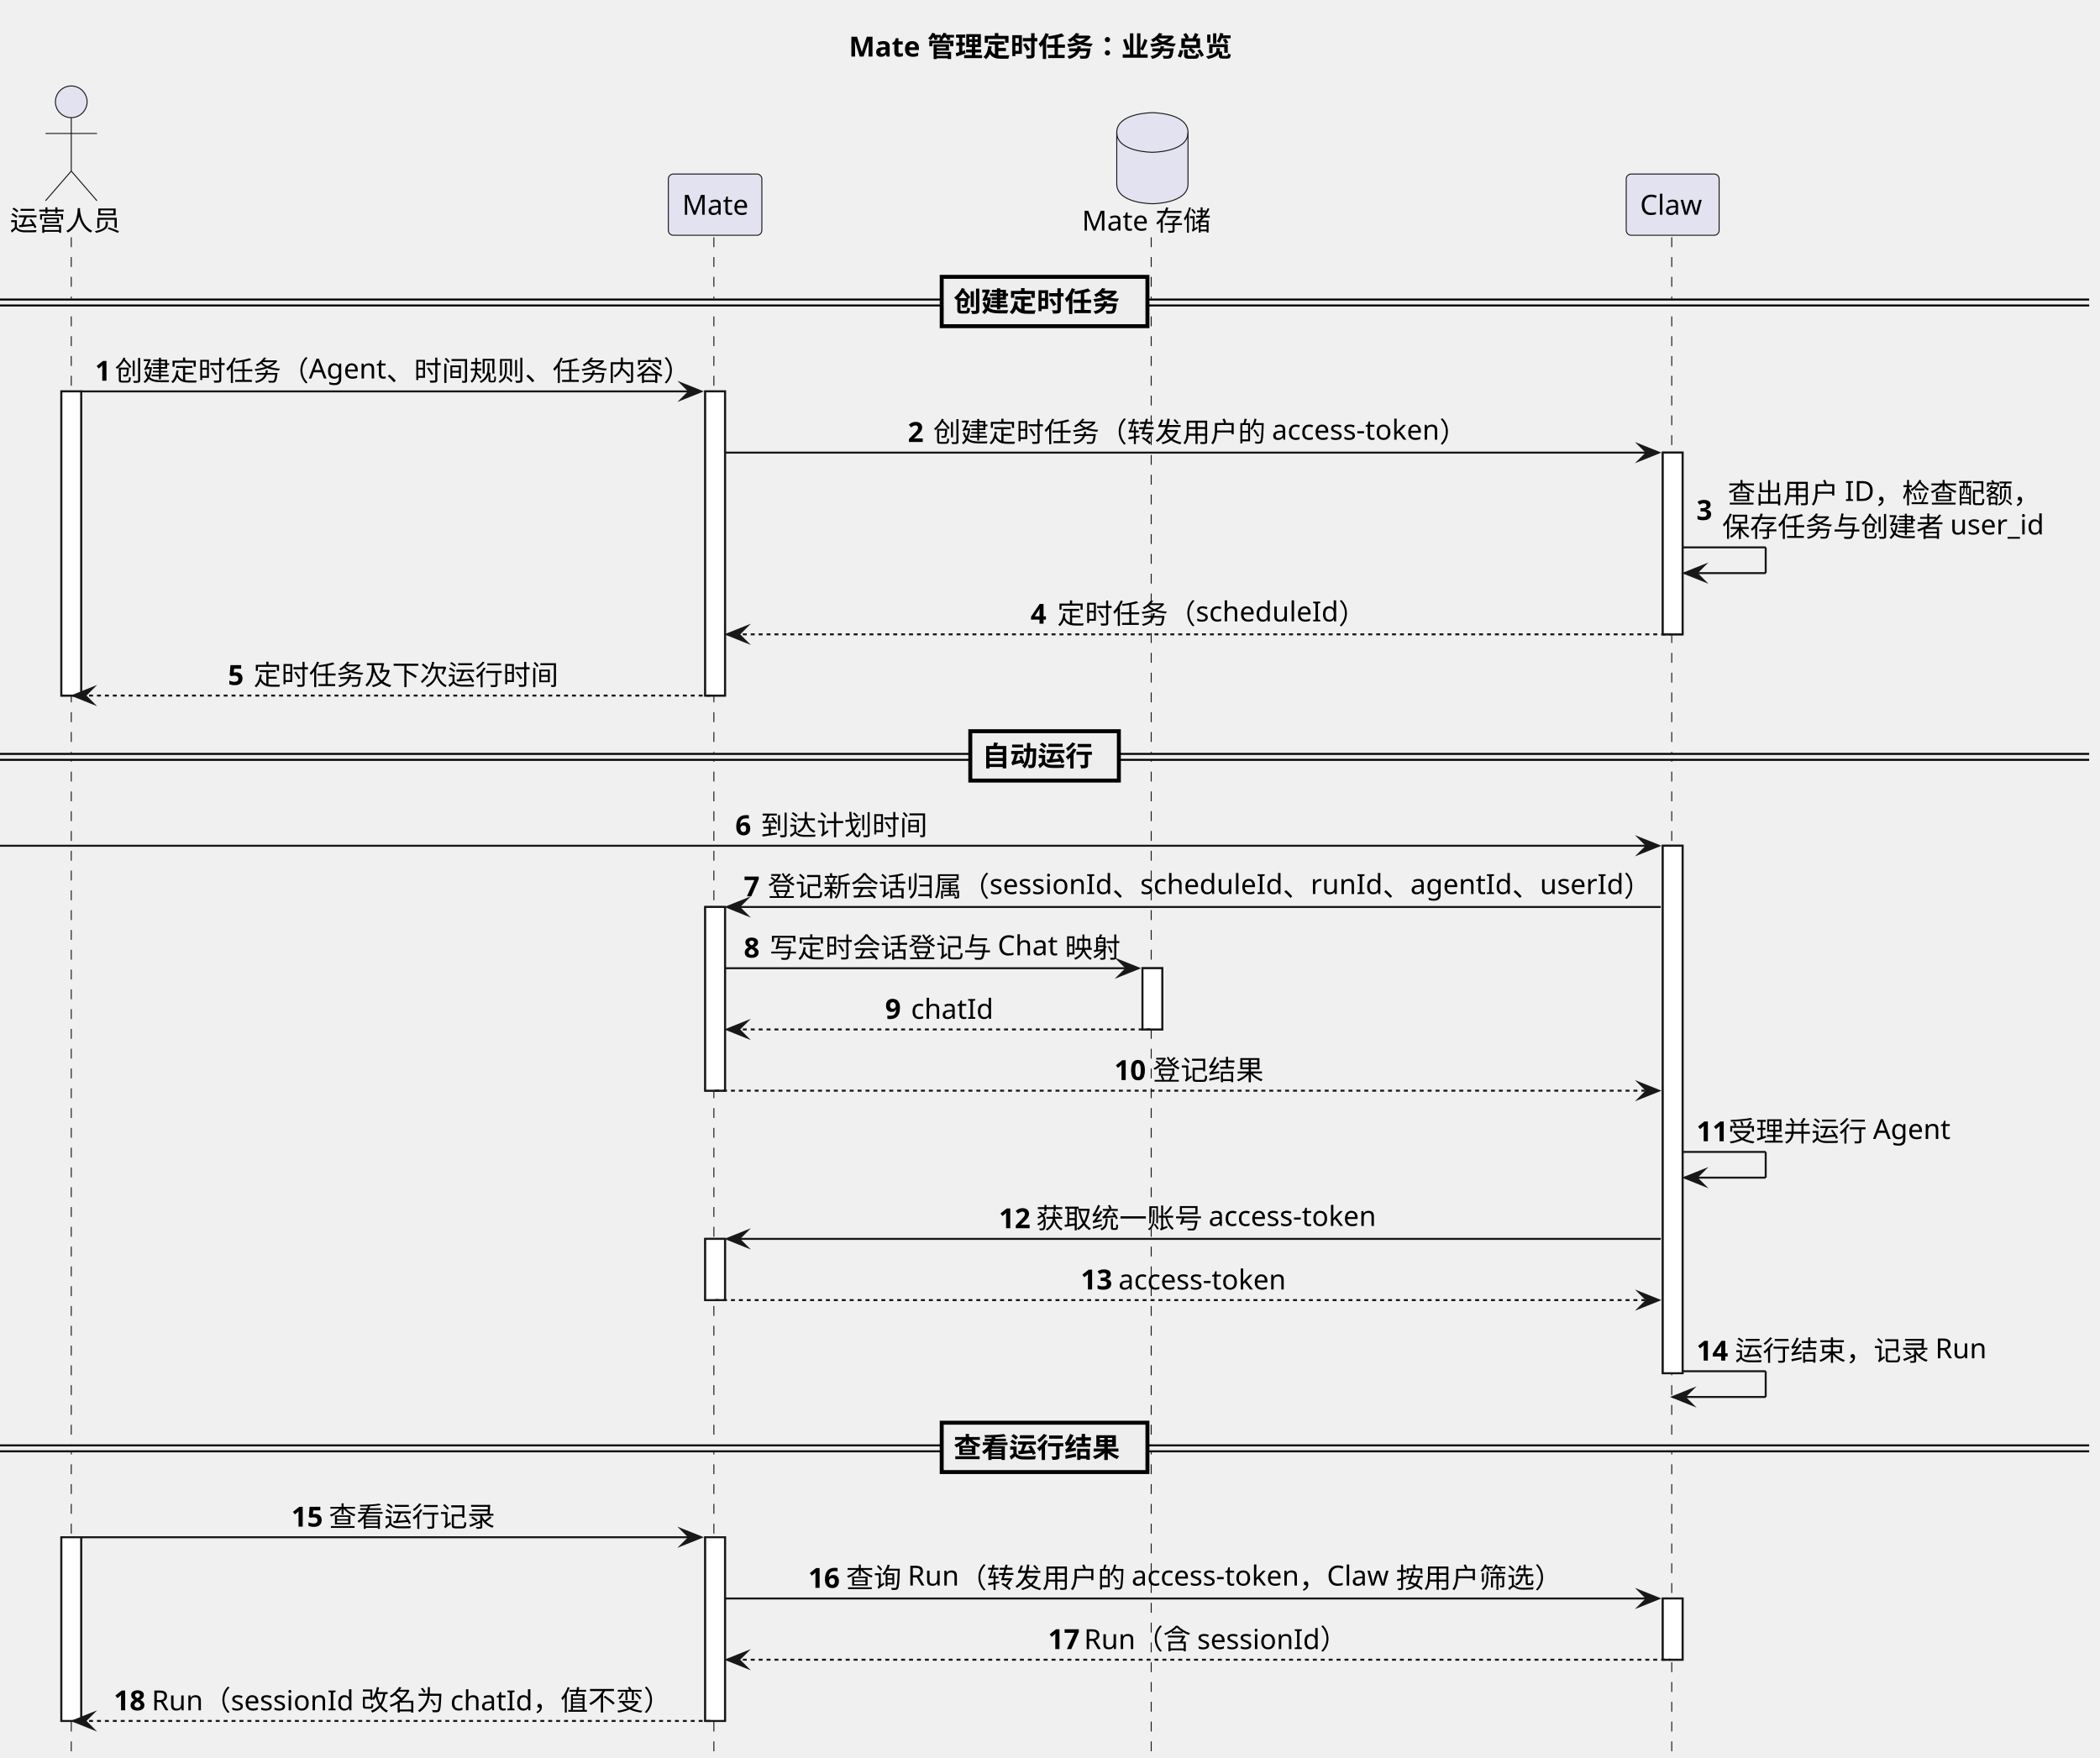
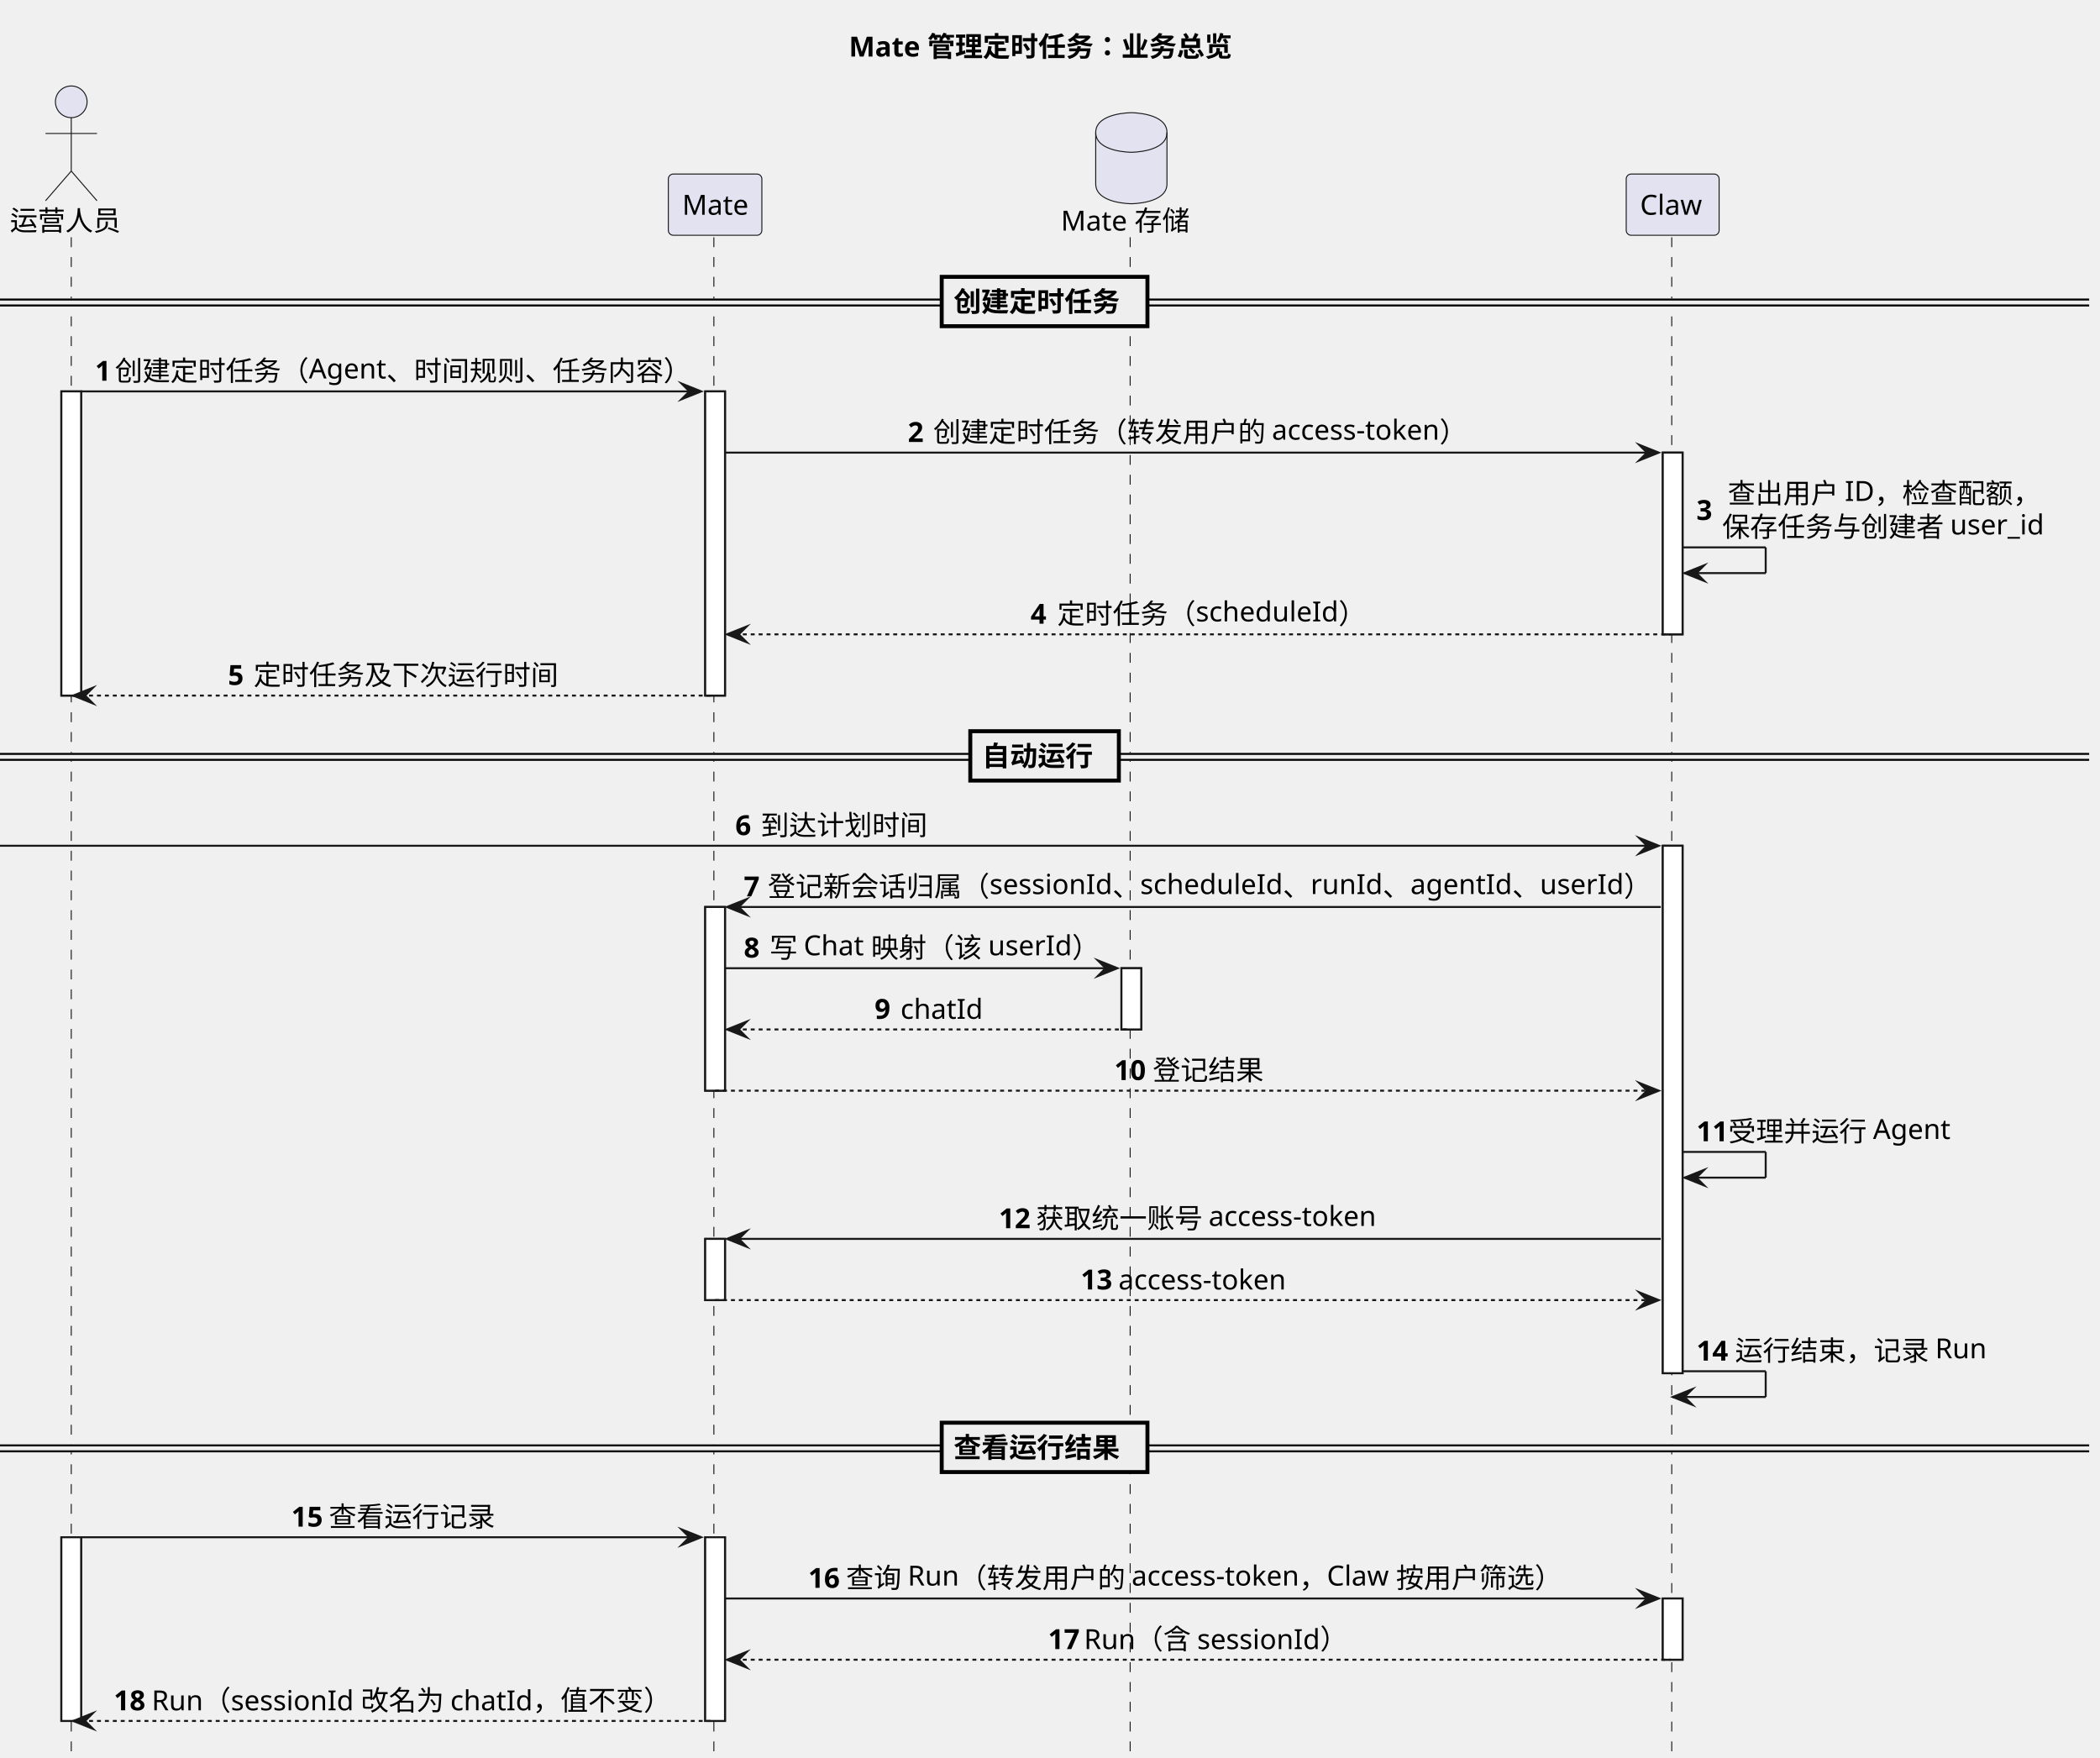
<svg xmlns="http://www.w3.org/2000/svg" contentStyleType="text/css" data-diagram-type="SEQUENCE" height="888px" preserveAspectRatio="none" style="width:1061px;height:888px;background:#FFFFFF;" version="1.1" viewBox="0 0 1061 888" width="1061px" zoomAndPan="magnify">
  <defs />
  <g>
    <g class="title" data-source-line="6">
      <text fill="#000000" font-family="sans-serif" font-size="14" font-weight="700" lengthAdjust="spacing" textLength="196.766" x="428.877" y="28.562">Mate 管理定时任务：业务总览</text>
    </g>
    <g>
      <rect fill="#FFFFFF" height="153.697" style="stroke:#181818;stroke-width:1;" width="10" x="31" y="197.758" />
    </g>
    <g>
      <rect fill="#FFFFFF" height="92.818" style="stroke:#181818;stroke-width:1;" width="10" x="31" y="776.729" />
    </g>
    <g>
      <rect fill="#FFFFFF" height="153.697" style="stroke:#181818;stroke-width:1;" width="10" x="356.295" y="197.758" />
    </g>
    <g>
      <rect fill="#FFFFFF" height="92.818" style="stroke:#181818;stroke-width:1;" width="10" x="356.295" y="458.273" />
    </g>
    <g>
      <rect fill="#FFFFFF" height="30.939" style="stroke:#181818;stroke-width:1;" width="10" x="356.295" y="625.971" />
    </g>
    <g>
      <rect fill="#FFFFFF" height="92.818" style="stroke:#181818;stroke-width:1;" width="10" x="356.295" y="776.729" />
    </g>
    <g>
-       <rect fill="#FFFFFF" height="30.939" style="stroke:#181818;stroke-width:1;" width="10" x="577.229" y="489.213" />
+       <rect fill="#FFFFFF" height="30.939" style="stroke:#181818;stroke-width:1;" width="10" x="566.599" y="489.213" />
    </g>
    <g>
      <rect fill="#FFFFFF" height="91.818" style="stroke:#181818;stroke-width:1;" width="10" x="840.098" y="228.697" />
    </g>
    <g>
      <rect fill="#FFFFFF" height="266.516" style="stroke:#181818;stroke-width:1;" width="10" x="840.098" y="427.334" />
    </g>
    <g>
      <rect fill="#FFFFFF" height="30.939" style="stroke:#181818;stroke-width:1;" width="10" x="840.098" y="807.668" />
    </g>
    <g class="participant-lifeline" data-entity-uid="part1" data-qualified-name="Operator" data-source-line="11" id="part1-lifeline">
      <g>
        <rect fill="#000000" fill-opacity="0" height="767.668" width="8" x="32" y="119.879" />
        <line style="stroke:#181818;stroke-width:0.5;stroke-dasharray:5,5;" x1="36" x2="36" y1="119.879" y2="887.547" />
      </g>
    </g>
    <g class="participant-lifeline" data-entity-uid="part2" data-qualified-name="Mate" data-source-line="12" id="part2-lifeline">
      <g>
        <rect fill="#000000" fill-opacity="0" height="767.668" width="8" x="357.295" y="119.879" />
        <line style="stroke:#181818;stroke-width:0.5;stroke-dasharray:5,5;" x1="360.67" x2="360.67" y1="119.879" y2="887.547" />
      </g>
    </g>
    <g class="participant-lifeline" data-entity-uid="part3" data-qualified-name="MateStore" data-source-line="13" id="part3-lifeline">
      <g>
-         <rect fill="#000000" fill-opacity="0" height="767.668" width="8" x="578.229" y="119.879" />
-         <line style="stroke:#181818;stroke-width:0.5;stroke-dasharray:5,5;" x1="581.635" x2="581.635" y1="119.879" y2="887.547" />
+         <rect fill="#000000" fill-opacity="0" height="767.668" width="8" x="567.599" y="119.879" />
+         <line style="stroke:#181818;stroke-width:0.5;stroke-dasharray:5,5;" x1="571.005" x2="571.005" y1="119.879" y2="887.547" />
      </g>
    </g>
    <g class="participant-lifeline" data-entity-uid="part4" data-qualified-name="Claw" data-source-line="14" id="part4-lifeline">
      <g>
        <rect fill="#000000" fill-opacity="0" height="767.668" width="8" x="841.098" y="119.879" />
        <line style="stroke:#181818;stroke-width:0.5;stroke-dasharray:5,5;" x1="844.63" x2="844.63" y1="119.879" y2="887.547" />
      </g>
    </g>
    <g class="participant participant-head" data-entity-uid="part1" data-qualified-name="Operator" data-source-line="11" id="part1-head">
      <text fill="#000000" font-family="sans-serif" font-size="14" lengthAdjust="spacing" textLength="56" x="5" y="116.502">运营人员</text>
      <ellipse cx="36" cy="51.44" fill="#E2E2F0" rx="8" ry="8" style="stroke:#181818;stroke-width:0.5;" />
      <path d="M36,59.44 L36,86.439 M23,67.439 L49,67.439 M36,86.439 L23,101.439 M36,86.439 L49,101.439" fill="none" style="stroke:#181818;stroke-width:0.5;" />
    </g>
    <g class="participant participant-head" data-entity-uid="part2" data-qualified-name="Mate" data-source-line="12" id="part2-head">
      <rect fill="#E2E2F0" height="30.939" rx="2.5" ry="2.5" style="stroke:#181818;stroke-width:0.5;" width="47.25" x="337.67" y="87.939" />
      <text fill="#000000" font-family="sans-serif" font-size="14" lengthAdjust="spacing" textLength="33.25" x="344.67" y="108.502">Mate</text>
    </g>
    <g class="participant participant-head" data-entity-uid="part3" data-qualified-name="MateStore" data-source-line="13" id="part3-head">
-       <text fill="#000000" font-family="sans-serif" font-size="14" lengthAdjust="spacing" textLength="65.188" x="546.635" y="116.502">Mate 存储</text>
-       <path d="M564.229,66.939 C564.229,56.94 582.229,56.94 582.229,56.94 C582.229,56.94 600.229,56.94 600.229,66.939 L600.229,92.939 C600.229,102.939 582.229,102.939 582.229,102.939 C582.229,102.939 564.229,102.939 564.229,92.939 L564.229,66.939" fill="#E2E2F0" style="stroke:#181818;stroke-width:0.5;" />
-       <path d="M564.229,66.939 C564.229,76.939 582.229,76.939 582.229,76.939 C582.229,76.939 600.229,76.939 600.229,66.939" fill="none" style="stroke:#181818;stroke-width:0.5;" />
+       <text fill="#000000" font-family="sans-serif" font-size="14" lengthAdjust="spacing" textLength="65.188" x="536.005" y="116.502">Mate 存储</text>
+       <path d="M553.599,66.939 C553.599,56.94 571.599,56.94 571.599,56.94 C571.599,56.94 589.599,56.94 589.599,66.939 L589.599,92.939 C589.599,102.939 571.599,102.939 571.599,102.939 C571.599,102.939 553.599,102.939 553.599,92.939 L553.599,66.939" fill="#E2E2F0" style="stroke:#181818;stroke-width:0.5;" />
+       <path d="M553.599,66.939 C553.599,76.939 571.599,76.939 571.599,76.939 C571.599,76.939 589.599,76.939 589.599,66.939" fill="none" style="stroke:#181818;stroke-width:0.5;" />
    </g>
    <g class="participant participant-head" data-entity-uid="part4" data-qualified-name="Claw" data-source-line="14" id="part4-head">
      <rect fill="#E2E2F0" height="30.939" rx="2.5" ry="2.5" style="stroke:#181818;stroke-width:0.5;" width="46.935" x="821.63" y="87.939" />
      <text fill="#000000" font-family="sans-serif" font-size="14" lengthAdjust="spacing" textLength="32.935" x="828.63" y="108.502">Claw</text>
    </g>
    <g>
      <rect fill="#FFFFFF" height="153.697" style="stroke:#181818;stroke-width:1;" width="10" x="31" y="197.758" />
    </g>
    <g>
      <rect fill="#FFFFFF" height="92.818" style="stroke:#181818;stroke-width:1;" width="10" x="31" y="776.729" />
    </g>
    <g>
      <rect fill="#FFFFFF" height="153.697" style="stroke:#181818;stroke-width:1;" width="10" x="356.295" y="197.758" />
    </g>
    <g>
      <rect fill="#FFFFFF" height="92.818" style="stroke:#181818;stroke-width:1;" width="10" x="356.295" y="458.273" />
    </g>
    <g>
      <rect fill="#FFFFFF" height="30.939" style="stroke:#181818;stroke-width:1;" width="10" x="356.295" y="625.971" />
    </g>
    <g>
      <rect fill="#FFFFFF" height="92.818" style="stroke:#181818;stroke-width:1;" width="10" x="356.295" y="776.729" />
    </g>
    <g>
-       <rect fill="#FFFFFF" height="30.939" style="stroke:#181818;stroke-width:1;" width="10" x="577.229" y="489.213" />
+       <rect fill="#FFFFFF" height="30.939" style="stroke:#181818;stroke-width:1;" width="10" x="566.599" y="489.213" />
    </g>
    <g>
      <rect fill="#FFFFFF" height="91.818" style="stroke:#181818;stroke-width:1;" width="10" x="840.098" y="228.697" />
    </g>
    <g>
      <rect fill="#FFFFFF" height="266.516" style="stroke:#181818;stroke-width:1;" width="10" x="840.098" y="427.334" />
    </g>
    <g>
      <rect fill="#FFFFFF" height="30.939" style="stroke:#181818;stroke-width:1;" width="10" x="840.098" y="807.668" />
    </g>
    <rect fill="#EEEEEE" height="3" style="stroke:#EEEEEE;stroke-width:1;" width="1055.521" x="0" y="151.349" />
    <line style="stroke:#000000;stroke-width:1;" x1="0" x2="1055.521" y1="151.349" y2="151.349" />
    <line style="stroke:#000000;stroke-width:1;" x1="0" x2="1055.521" y1="154.349" y2="154.349" />
    <rect fill="#EEEEEE" height="24.939" style="stroke:#000000;stroke-width:2;" width="103.94" x="475.79" y="139.879" />
    <text fill="#000000" font-family="sans-serif" font-size="14" font-weight="700" lengthAdjust="spacing" textLength="86.625" x="481.79" y="157.441">创建定时任务</text>
    <g class="message" data-entity-1="part1" data-entity-2="part2" data-source-line="17" id="msg1">
      <polygon fill="#181818" points="344.295,193.758,354.295,197.758,344.295,201.758,348.295,197.758" style="stroke:#181818;stroke-width:1;stroke-linejoin:miter;stroke-miterlimit:10;" />
      <line style="stroke:#181818;stroke-width:1;" x1="41" x2="350.295" y1="197.758" y2="197.758" />
      <text fill="#000000" font-family="sans-serif" font-size="14" font-weight="700" lengthAdjust="spacing" textLength="6.036" x="48" y="192.381">1</text>
      <text fill="#000000" font-family="sans-serif" font-size="14" lengthAdjust="spacing" textLength="291.259" x="58.036" y="192.381">创建定时任务（Agent、时间规则、任务内容）</text>
    </g>
    <g class="message" data-entity-1="part2" data-entity-2="part4" data-source-line="19" id="msg2">
      <polygon fill="#181818" points="828.098,224.697,838.098,228.697,828.098,232.697,832.098,228.697" style="stroke:#181818;stroke-width:1;stroke-linejoin:miter;stroke-miterlimit:10;" />
      <line style="stroke:#181818;stroke-width:1;" x1="366.295" x2="834.098" y1="228.697" y2="228.697" />
      <text fill="#000000" font-family="sans-serif" font-size="14" font-weight="700" lengthAdjust="spacing" textLength="8.818" x="458.653" y="223.32">2</text>
      <text fill="#000000" font-family="sans-serif" font-size="14" lengthAdjust="spacing" textLength="276.268" x="471.472" y="223.32">创建定时任务（转发用户的 access-token）</text>
    </g>
    <g class="message" data-entity-1="part4" data-entity-2="part4" data-source-line="20" id="msg3">
      <line style="stroke:#181818;stroke-width:1;" x1="850.098" x2="892.098" y1="276.576" y2="276.576" />
      <line style="stroke:#181818;stroke-width:1;" x1="892.098" x2="892.098" y1="276.576" y2="289.576" />
      <line style="stroke:#181818;stroke-width:1;" x1="851.098" x2="892.098" y1="289.576" y2="289.576" />
      <polygon fill="#181818" points="861.098,285.576,851.098,289.576,861.098,293.576,857.098,289.576" style="stroke:#181818;stroke-width:1;stroke-linejoin:miter;stroke-miterlimit:10;" />
      <text fill="#000000" font-family="sans-serif" font-size="14" font-weight="700" lengthAdjust="spacing" textLength="9.037" x="857.098" y="262.729">3</text>
      <text fill="#000000" font-family="sans-serif" font-size="14" lengthAdjust="spacing" textLength="157.801" x="872.927" y="254.26">查出用户 ID，检查配额，</text>
      <text fill="#000000" font-family="sans-serif" font-size="14" lengthAdjust="spacing" textLength="163.386" x="870.135" y="271.199">保存任务与创建者 user_id</text>
    </g>
    <g class="message" data-entity-1="part4" data-entity-2="part2" data-source-line="21" id="msg4">
      <polygon fill="#181818" points="377.295,316.516,367.295,320.516,377.295,324.516,373.295,320.516" style="stroke:#181818;stroke-width:1;stroke-linejoin:miter;stroke-miterlimit:10;" />
      <line style="stroke:#181818;stroke-width:1;stroke-dasharray:2,2;" x1="371.295" x2="844.098" y1="320.516" y2="320.516" />
      <text fill="#000000" font-family="sans-serif" font-size="14" font-weight="700" lengthAdjust="spacing" textLength="9.468" x="520.681" y="315.139">4</text>
      <text fill="#000000" font-family="sans-serif" font-size="14" lengthAdjust="spacing" textLength="156.564" x="534.148" y="315.139">定时任务（scheduleId）</text>
    </g>
    <g class="message" data-entity-1="part2" data-entity-2="part1" data-source-line="22" id="msg5">
      <polygon fill="#181818" points="47,347.455,37,351.455,47,355.455,43,351.455" style="stroke:#181818;stroke-width:1;stroke-linejoin:miter;stroke-miterlimit:10;" />
      <line style="stroke:#181818;stroke-width:1;stroke-dasharray:2,2;" x1="41" x2="360.295" y1="351.455" y2="351.455" />
      <text fill="#000000" font-family="sans-serif" font-size="14" font-weight="700" lengthAdjust="spacing" textLength="8.948" x="115.173" y="346.078">5</text>
      <text fill="#000000" font-family="sans-serif" font-size="14" lengthAdjust="spacing" textLength="154" x="128.122" y="346.078">定时任务及下次运行时间</text>
    </g>
    <rect fill="#EEEEEE" height="3" style="stroke:#EEEEEE;stroke-width:1;" width="1055.521" x="0" y="380.925" />
    <line style="stroke:#000000;stroke-width:1;" x1="0" x2="1055.521" y1="380.925" y2="380.925" />
    <line style="stroke:#000000;stroke-width:1;" x1="0" x2="1055.521" y1="383.925" y2="383.925" />
    <rect fill="#EEEEEE" height="24.939" style="stroke:#000000;stroke-width:2;" width="75.065" x="490.228" y="369.455" />
    <text fill="#000000" font-family="sans-serif" font-size="14" font-weight="700" lengthAdjust="spacing" textLength="57.75" x="496.228" y="387.018">自动运行</text>
    <g class="message" data-entity-1="part4" data-entity-2="part4" data-source-line="25" id="msg6">
      <polygon fill="#181818" points="828.098,423.334,838.098,427.334,828.098,431.334,832.098,427.334" style="stroke:#181818;stroke-width:1;stroke-linejoin:miter;stroke-miterlimit:10;" />
      <line style="stroke:#181818;stroke-width:1;" x1="0" x2="834.098" y1="427.334" y2="427.334" />
      <text fill="#000000" font-family="sans-serif" font-size="14" font-weight="700" lengthAdjust="spacing" textLength="9.092" x="371.503" y="421.957">6</text>
      <text fill="#000000" font-family="sans-serif" font-size="14" lengthAdjust="spacing" textLength="84" x="384.595" y="421.957">到达计划时间</text>
    </g>
    <g class="message" data-entity-1="part4" data-entity-2="part2" data-source-line="26" id="msg7">
      <polygon fill="#181818" points="377.295,454.273,367.295,458.273,377.295,462.273,373.295,458.273" style="stroke:#181818;stroke-width:1;stroke-linejoin:miter;stroke-miterlimit:10;" />
      <line style="stroke:#181818;stroke-width:1;" x1="371.295" x2="839.098" y1="458.273" y2="458.273" />
      <text fill="#000000" font-family="sans-serif" font-size="14" font-weight="700" lengthAdjust="spacing" textLength="8.142" x="375.795" y="452.897">7</text>
      <text fill="#000000" font-family="sans-serif" font-size="14" lengthAdjust="spacing" textLength="442.661" x="387.937" y="452.897">登记新会话归属（sessionId、scheduleId、runId、agentId、userId）</text>
    </g>
    <g class="message" data-entity-1="part2" data-entity-2="part3" data-source-line="27" id="msg8">
-       <polygon fill="#181818" points="565.229,485.213,575.229,489.213,565.229,493.213,569.229,489.213" style="stroke:#181818;stroke-width:1;stroke-linejoin:miter;stroke-miterlimit:10;" />
-       <line style="stroke:#181818;stroke-width:1;" x1="366.295" x2="571.229" y1="489.213" y2="489.213" />
+       <polygon fill="#181818" points="554.599,485.213,564.599,489.213,554.599,493.213,558.599,489.213" style="stroke:#181818;stroke-width:1;stroke-linejoin:miter;stroke-miterlimit:10;" />
+       <line style="stroke:#181818;stroke-width:1;" x1="366.295" x2="560.599" y1="489.213" y2="489.213" />
      <text fill="#000000" font-family="sans-serif" font-size="14" font-weight="700" lengthAdjust="spacing" textLength="9.112" x="375.795" y="483.836">8</text>
-       <text fill="#000000" font-family="sans-serif" font-size="14" lengthAdjust="spacing" textLength="178.821" x="388.907" y="483.836">写定时会话登记与 Chat 映射</text>
+       <text fill="#000000" font-family="sans-serif" font-size="14" lengthAdjust="spacing" textLength="168.191" x="388.907" y="483.836">写 Chat 映射（该 userId）</text>
    </g>
    <g class="message" data-entity-1="part3" data-entity-2="part2" data-source-line="28" id="msg9">
      <polygon fill="#181818" points="377.295,516.152,367.295,520.152,377.295,524.152,373.295,520.152" style="stroke:#181818;stroke-width:1;stroke-linejoin:miter;stroke-miterlimit:10;" />
-       <line style="stroke:#181818;stroke-width:1;stroke-dasharray:2,2;" x1="371.295" x2="581.229" y1="520.152" y2="520.152" />
-       <text fill="#000000" font-family="sans-serif" font-size="14" font-weight="700" lengthAdjust="spacing" textLength="9.092" x="447.191" y="514.775">9</text>
-       <text fill="#000000" font-family="sans-serif" font-size="14" lengthAdjust="spacing" textLength="41.05" x="460.283" y="514.775">chatId</text>
+       <line style="stroke:#181818;stroke-width:1;stroke-dasharray:2,2;" x1="371.295" x2="570.599" y1="520.152" y2="520.152" />
+       <text fill="#000000" font-family="sans-serif" font-size="14" font-weight="700" lengthAdjust="spacing" textLength="9.092" x="441.876" y="514.775">9</text>
+       <text fill="#000000" font-family="sans-serif" font-size="14" lengthAdjust="spacing" textLength="41.05" x="454.968" y="514.775">chatId</text>
    </g>
    <g class="message" data-entity-1="part2" data-entity-2="part4" data-source-line="29" id="msg10">
      <polygon fill="#181818" points="828.098,547.092,838.098,551.092,828.098,555.092,832.098,551.092" style="stroke:#181818;stroke-width:1;stroke-linejoin:miter;stroke-miterlimit:10;" />
      <line style="stroke:#181818;stroke-width:1;stroke-dasharray:2,2;" x1="361.295" x2="834.098" y1="551.092" y2="551.092" />
      <text fill="#000000" font-family="sans-serif" font-size="14" font-weight="700" lengthAdjust="spacing" textLength="15.477" x="562.958" y="545.715">10</text>
      <text fill="#000000" font-family="sans-serif" font-size="14" lengthAdjust="spacing" textLength="56" x="582.435" y="545.715">登记结果</text>
    </g>
    <g class="message" data-entity-1="part4" data-entity-2="part4" data-source-line="30" id="msg11">
      <line style="stroke:#181818;stroke-width:1;" x1="850.098" x2="892.098" y1="582.031" y2="582.031" />
      <line style="stroke:#181818;stroke-width:1;" x1="892.098" x2="892.098" y1="582.031" y2="595.031" />
      <line style="stroke:#181818;stroke-width:1;" x1="851.098" x2="892.098" y1="595.031" y2="595.031" />
      <polygon fill="#181818" points="861.098,591.031,851.098,595.031,861.098,599.031,857.098,595.031" style="stroke:#181818;stroke-width:1;stroke-linejoin:miter;stroke-miterlimit:10;" />
      <text fill="#000000" font-family="sans-serif" font-size="14" font-weight="700" lengthAdjust="spacing" textLength="12.072" x="857.098" y="576.654">11</text>
      <text fill="#000000" font-family="sans-serif" font-size="14" lengthAdjust="spacing" textLength="113.196" x="873.17" y="576.654">受理并运行 Agent</text>
    </g>
    <g class="message" data-entity-1="part4" data-entity-2="part2" data-source-line="31" id="msg12">
      <polygon fill="#181818" points="377.295,621.971,367.295,625.971,377.295,629.971,373.295,625.971" style="stroke:#181818;stroke-width:1;stroke-linejoin:miter;stroke-miterlimit:10;" />
      <line style="stroke:#181818;stroke-width:1;" x1="371.295" x2="839.098" y1="625.971" y2="625.971" />
      <text fill="#000000" font-family="sans-serif" font-size="14" font-weight="700" lengthAdjust="spacing" textLength="14.854" x="504.635" y="620.594">12</text>
      <text fill="#000000" font-family="sans-serif" font-size="14" lengthAdjust="spacing" textLength="178.268" x="523.49" y="620.594">获取统一账号 access-token</text>
    </g>
    <g class="message" data-entity-1="part2" data-entity-2="part4" data-source-line="32" id="msg13">
      <polygon fill="#181818" points="828.098,652.91,838.098,656.91,828.098,660.91,832.098,656.91" style="stroke:#181818;stroke-width:1;stroke-linejoin:miter;stroke-miterlimit:10;" />
      <line style="stroke:#181818;stroke-width:1;stroke-dasharray:2,2;" x1="361.295" x2="834.098" y1="656.91" y2="656.91" />
      <text fill="#000000" font-family="sans-serif" font-size="14" font-weight="700" lengthAdjust="spacing" textLength="15.073" x="545.995" y="651.533">13</text>
      <text fill="#000000" font-family="sans-serif" font-size="14" lengthAdjust="spacing" textLength="90.33" x="565.068" y="651.533">access-token</text>
    </g>
    <g class="message" data-entity-1="part4" data-entity-2="part4" data-source-line="33" id="msg14">
      <line style="stroke:#181818;stroke-width:1;" x1="850.098" x2="892.098" y1="692.85" y2="692.85" />
      <line style="stroke:#181818;stroke-width:1;" x1="892.098" x2="892.098" y1="692.85" y2="705.85" />
      <line style="stroke:#181818;stroke-width:1;" x1="845.098" x2="892.098" y1="705.85" y2="705.85" />
      <polygon fill="#181818" points="855.098,701.85,845.098,705.85,855.098,709.85,851.098,705.85" style="stroke:#181818;stroke-width:1;stroke-linejoin:miter;stroke-miterlimit:10;" />
      <text fill="#000000" font-family="sans-serif" font-size="14" font-weight="700" lengthAdjust="spacing" textLength="15.504" x="857.098" y="687.473">14</text>
      <text fill="#000000" font-family="sans-serif" font-size="14" lengthAdjust="spacing" textLength="127.497" x="876.602" y="687.473">运行结束，记录 Run</text>
    </g>
    <rect fill="#EEEEEE" height="3" style="stroke:#EEEEEE;stroke-width:1;" width="1055.521" x="0" y="730.319" />
    <line style="stroke:#000000;stroke-width:1;" x1="0" x2="1055.521" y1="730.319" y2="730.319" />
    <line style="stroke:#000000;stroke-width:1;" x1="0" x2="1055.521" y1="733.319" y2="733.319" />
    <rect fill="#EEEEEE" height="24.939" style="stroke:#000000;stroke-width:2;" width="103.94" x="475.79" y="718.85" />
    <text fill="#000000" font-family="sans-serif" font-size="14" font-weight="700" lengthAdjust="spacing" textLength="86.625" x="481.79" y="736.412">查看运行结果</text>
    <g class="message" data-entity-1="part1" data-entity-2="part2" data-source-line="36" id="msg15">
      <polygon fill="#181818" points="344.295,772.729,354.295,776.729,344.295,780.729,348.295,776.729" style="stroke:#181818;stroke-width:1;stroke-linejoin:miter;stroke-miterlimit:10;" />
      <line style="stroke:#181818;stroke-width:1;" x1="41" x2="350.295" y1="776.729" y2="776.729" />
      <text fill="#000000" font-family="sans-serif" font-size="14" font-weight="700" lengthAdjust="spacing" textLength="14.984" x="147.155" y="771.352">15</text>
      <text fill="#000000" font-family="sans-serif" font-size="14" lengthAdjust="spacing" textLength="84" x="166.14" y="771.352">查看运行记录</text>
    </g>
    <g class="message" data-entity-1="part2" data-entity-2="part4" data-source-line="38" id="msg16">
      <polygon fill="#181818" points="828.098,803.668,838.098,807.668,828.098,811.668,832.098,807.668" style="stroke:#181818;stroke-width:1;stroke-linejoin:miter;stroke-miterlimit:10;" />
      <line style="stroke:#181818;stroke-width:1;" x1="366.295" x2="834.098" y1="807.668" y2="807.668" />
      <text fill="#000000" font-family="sans-serif" font-size="14" font-weight="700" lengthAdjust="spacing" textLength="15.128" x="408.313" y="802.291">16</text>
      <text fill="#000000" font-family="sans-serif" font-size="14" lengthAdjust="spacing" textLength="370.638" x="427.441" y="802.291">查询 Run（转发用户的 access-token，Claw 按用户筛选）</text>
    </g>
    <g class="message" data-entity-1="part4" data-entity-2="part2" data-source-line="39" id="msg17">
      <polygon fill="#181818" points="377.295,834.607,367.295,838.607,377.295,842.607,373.295,838.607" style="stroke:#181818;stroke-width:1;stroke-linejoin:miter;stroke-miterlimit:10;" />
      <line style="stroke:#181818;stroke-width:1;stroke-dasharray:2,2;" x1="371.295" x2="844.098" y1="838.607" y2="838.607" />
      <text fill="#000000" font-family="sans-serif" font-size="14" font-weight="700" lengthAdjust="spacing" textLength="14.178" x="529.499" y="833.231">17</text>
      <text fill="#000000" font-family="sans-serif" font-size="14" lengthAdjust="spacing" textLength="134.217" x="547.677" y="833.231">Run（含 sessionId）</text>
    </g>
    <g class="message" data-entity-1="part2" data-entity-2="part1" data-source-line="40" id="msg18">
      <polygon fill="#181818" points="47,865.547,37,869.547,47,873.547,43,869.547" style="stroke:#181818;stroke-width:1;stroke-linejoin:miter;stroke-miterlimit:10;" />
      <line style="stroke:#181818;stroke-width:1;stroke-dasharray:2,2;" x1="41" x2="360.295" y1="869.547" y2="869.547" />
      <text fill="#000000" font-family="sans-serif" font-size="14" font-weight="700" lengthAdjust="spacing" textLength="15.148" x="57.471" y="864.17">18</text>
      <text fill="#000000" font-family="sans-serif" font-size="14" lengthAdjust="spacing" textLength="263.204" x="76.62" y="864.17">Run（sessionId 改名为 chatId，值不变）</text>
    </g>
  </g>
</svg>
